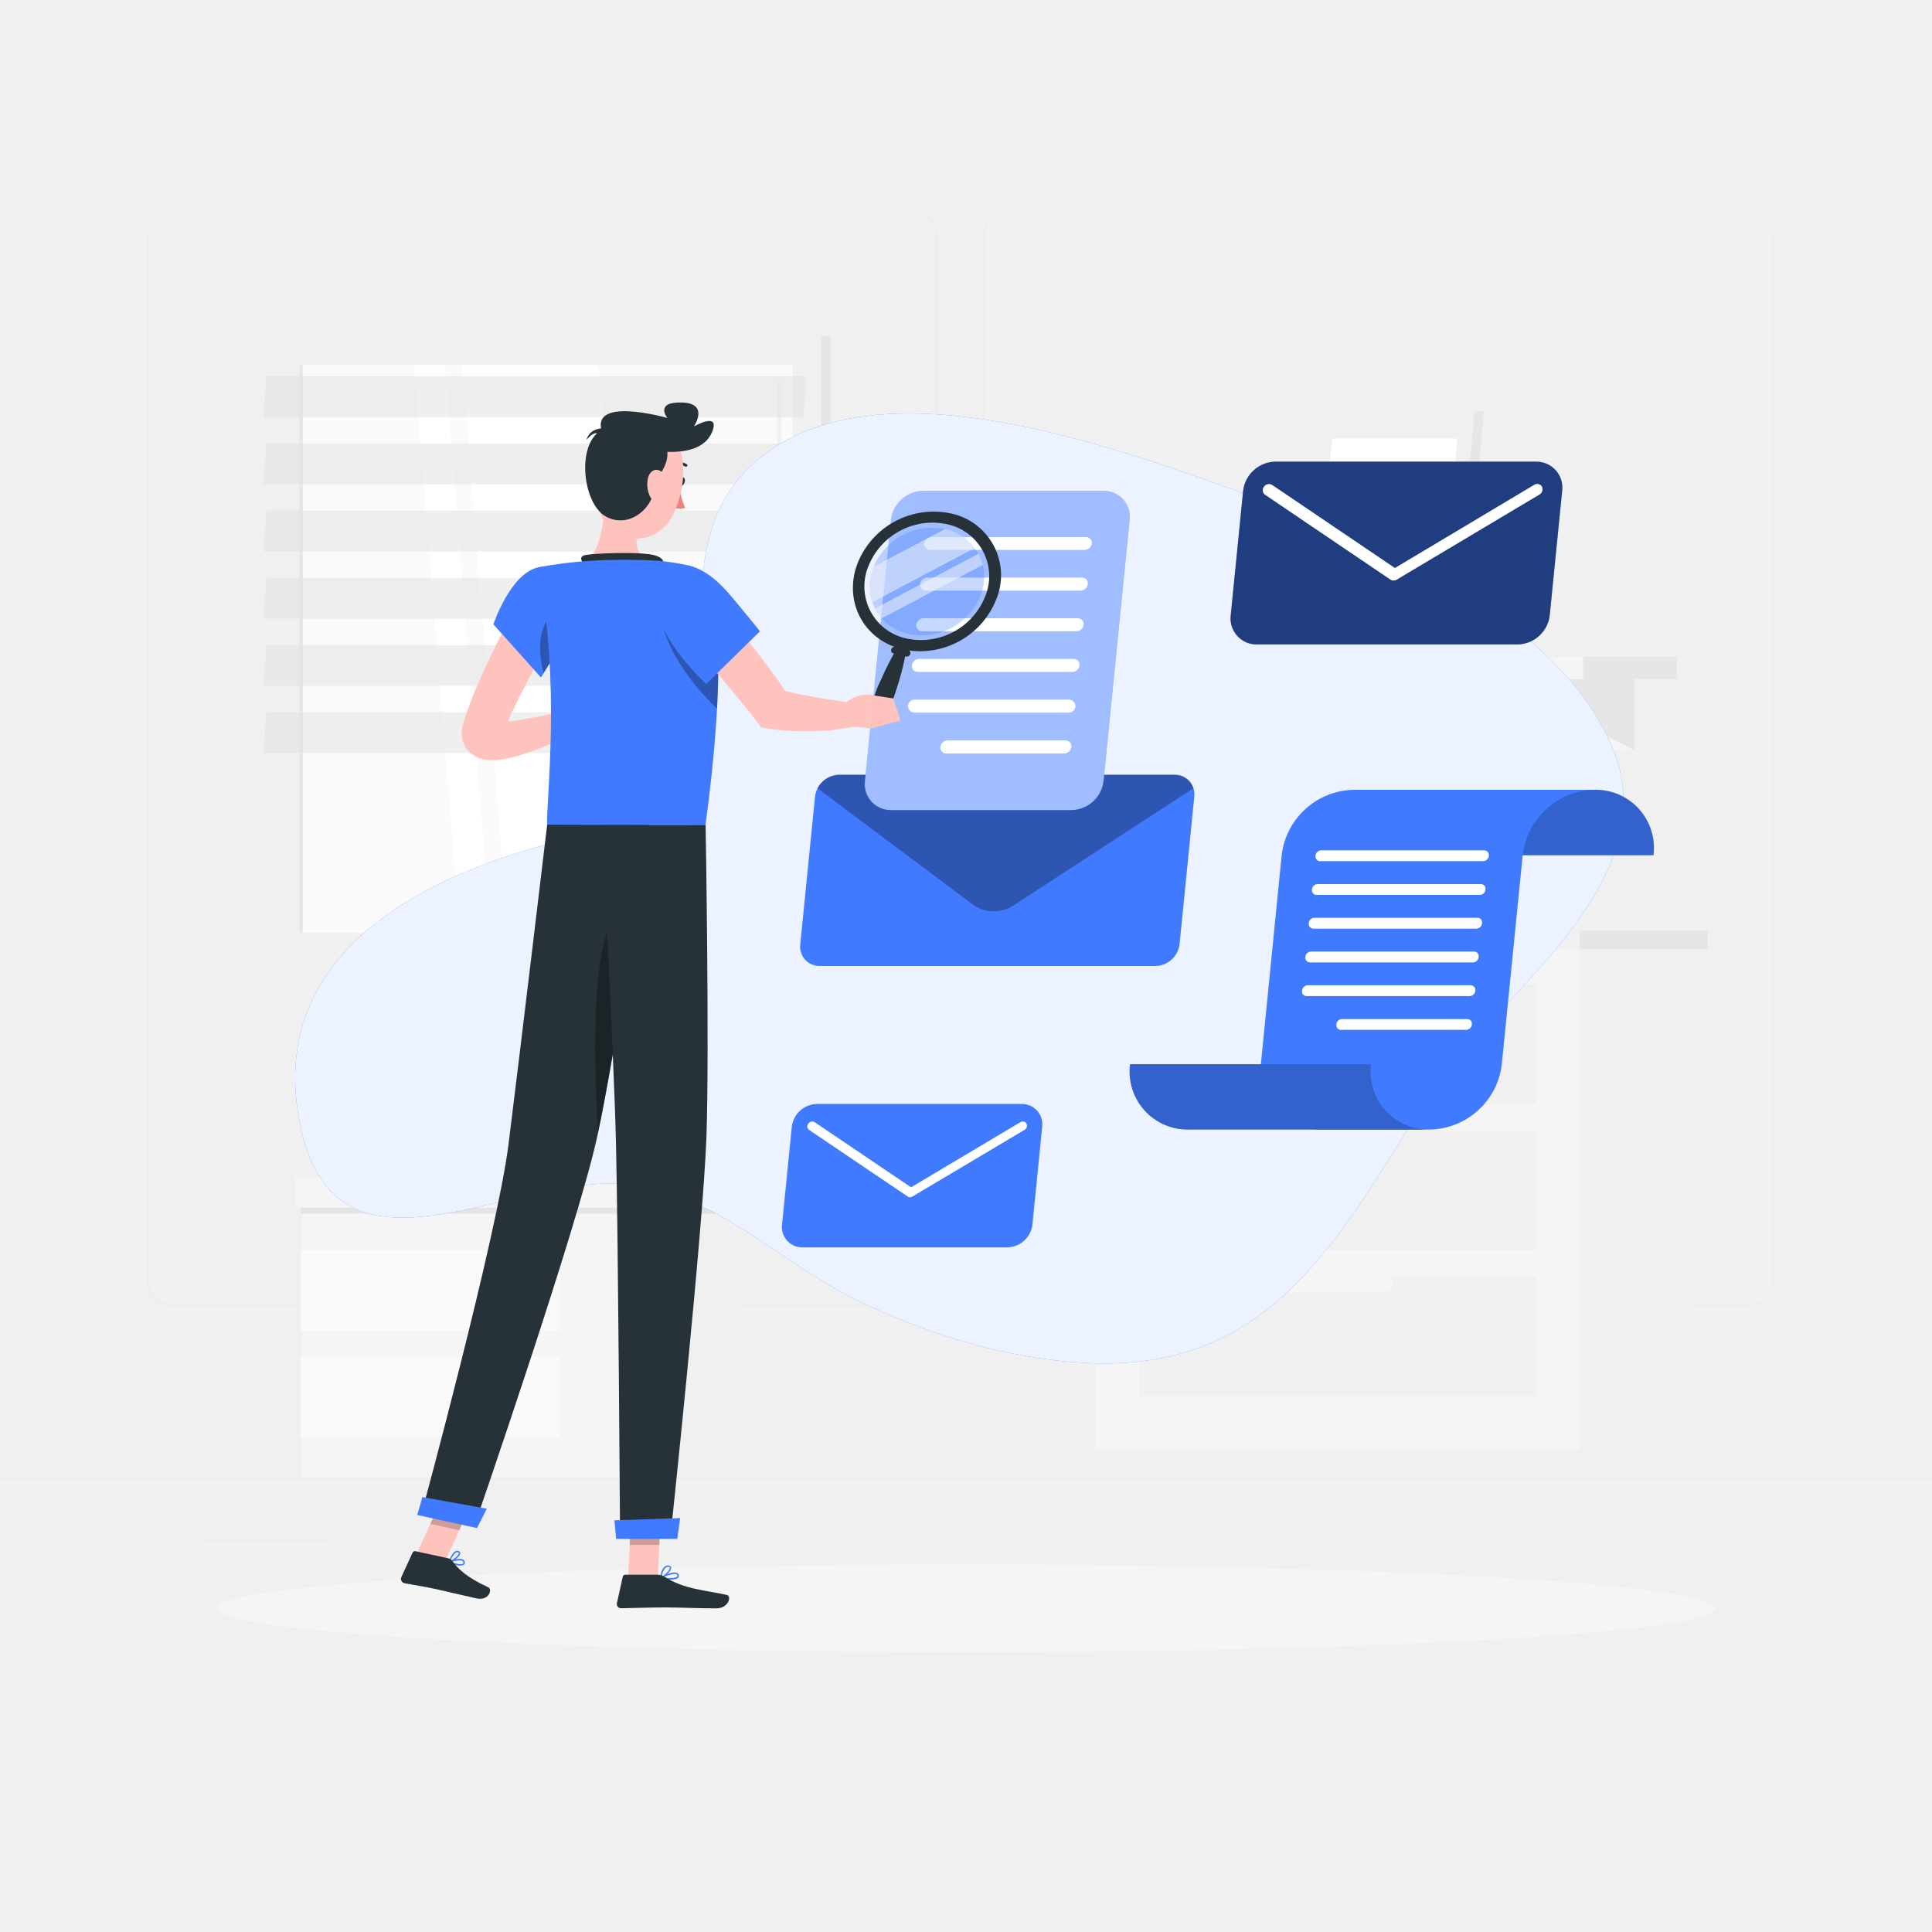
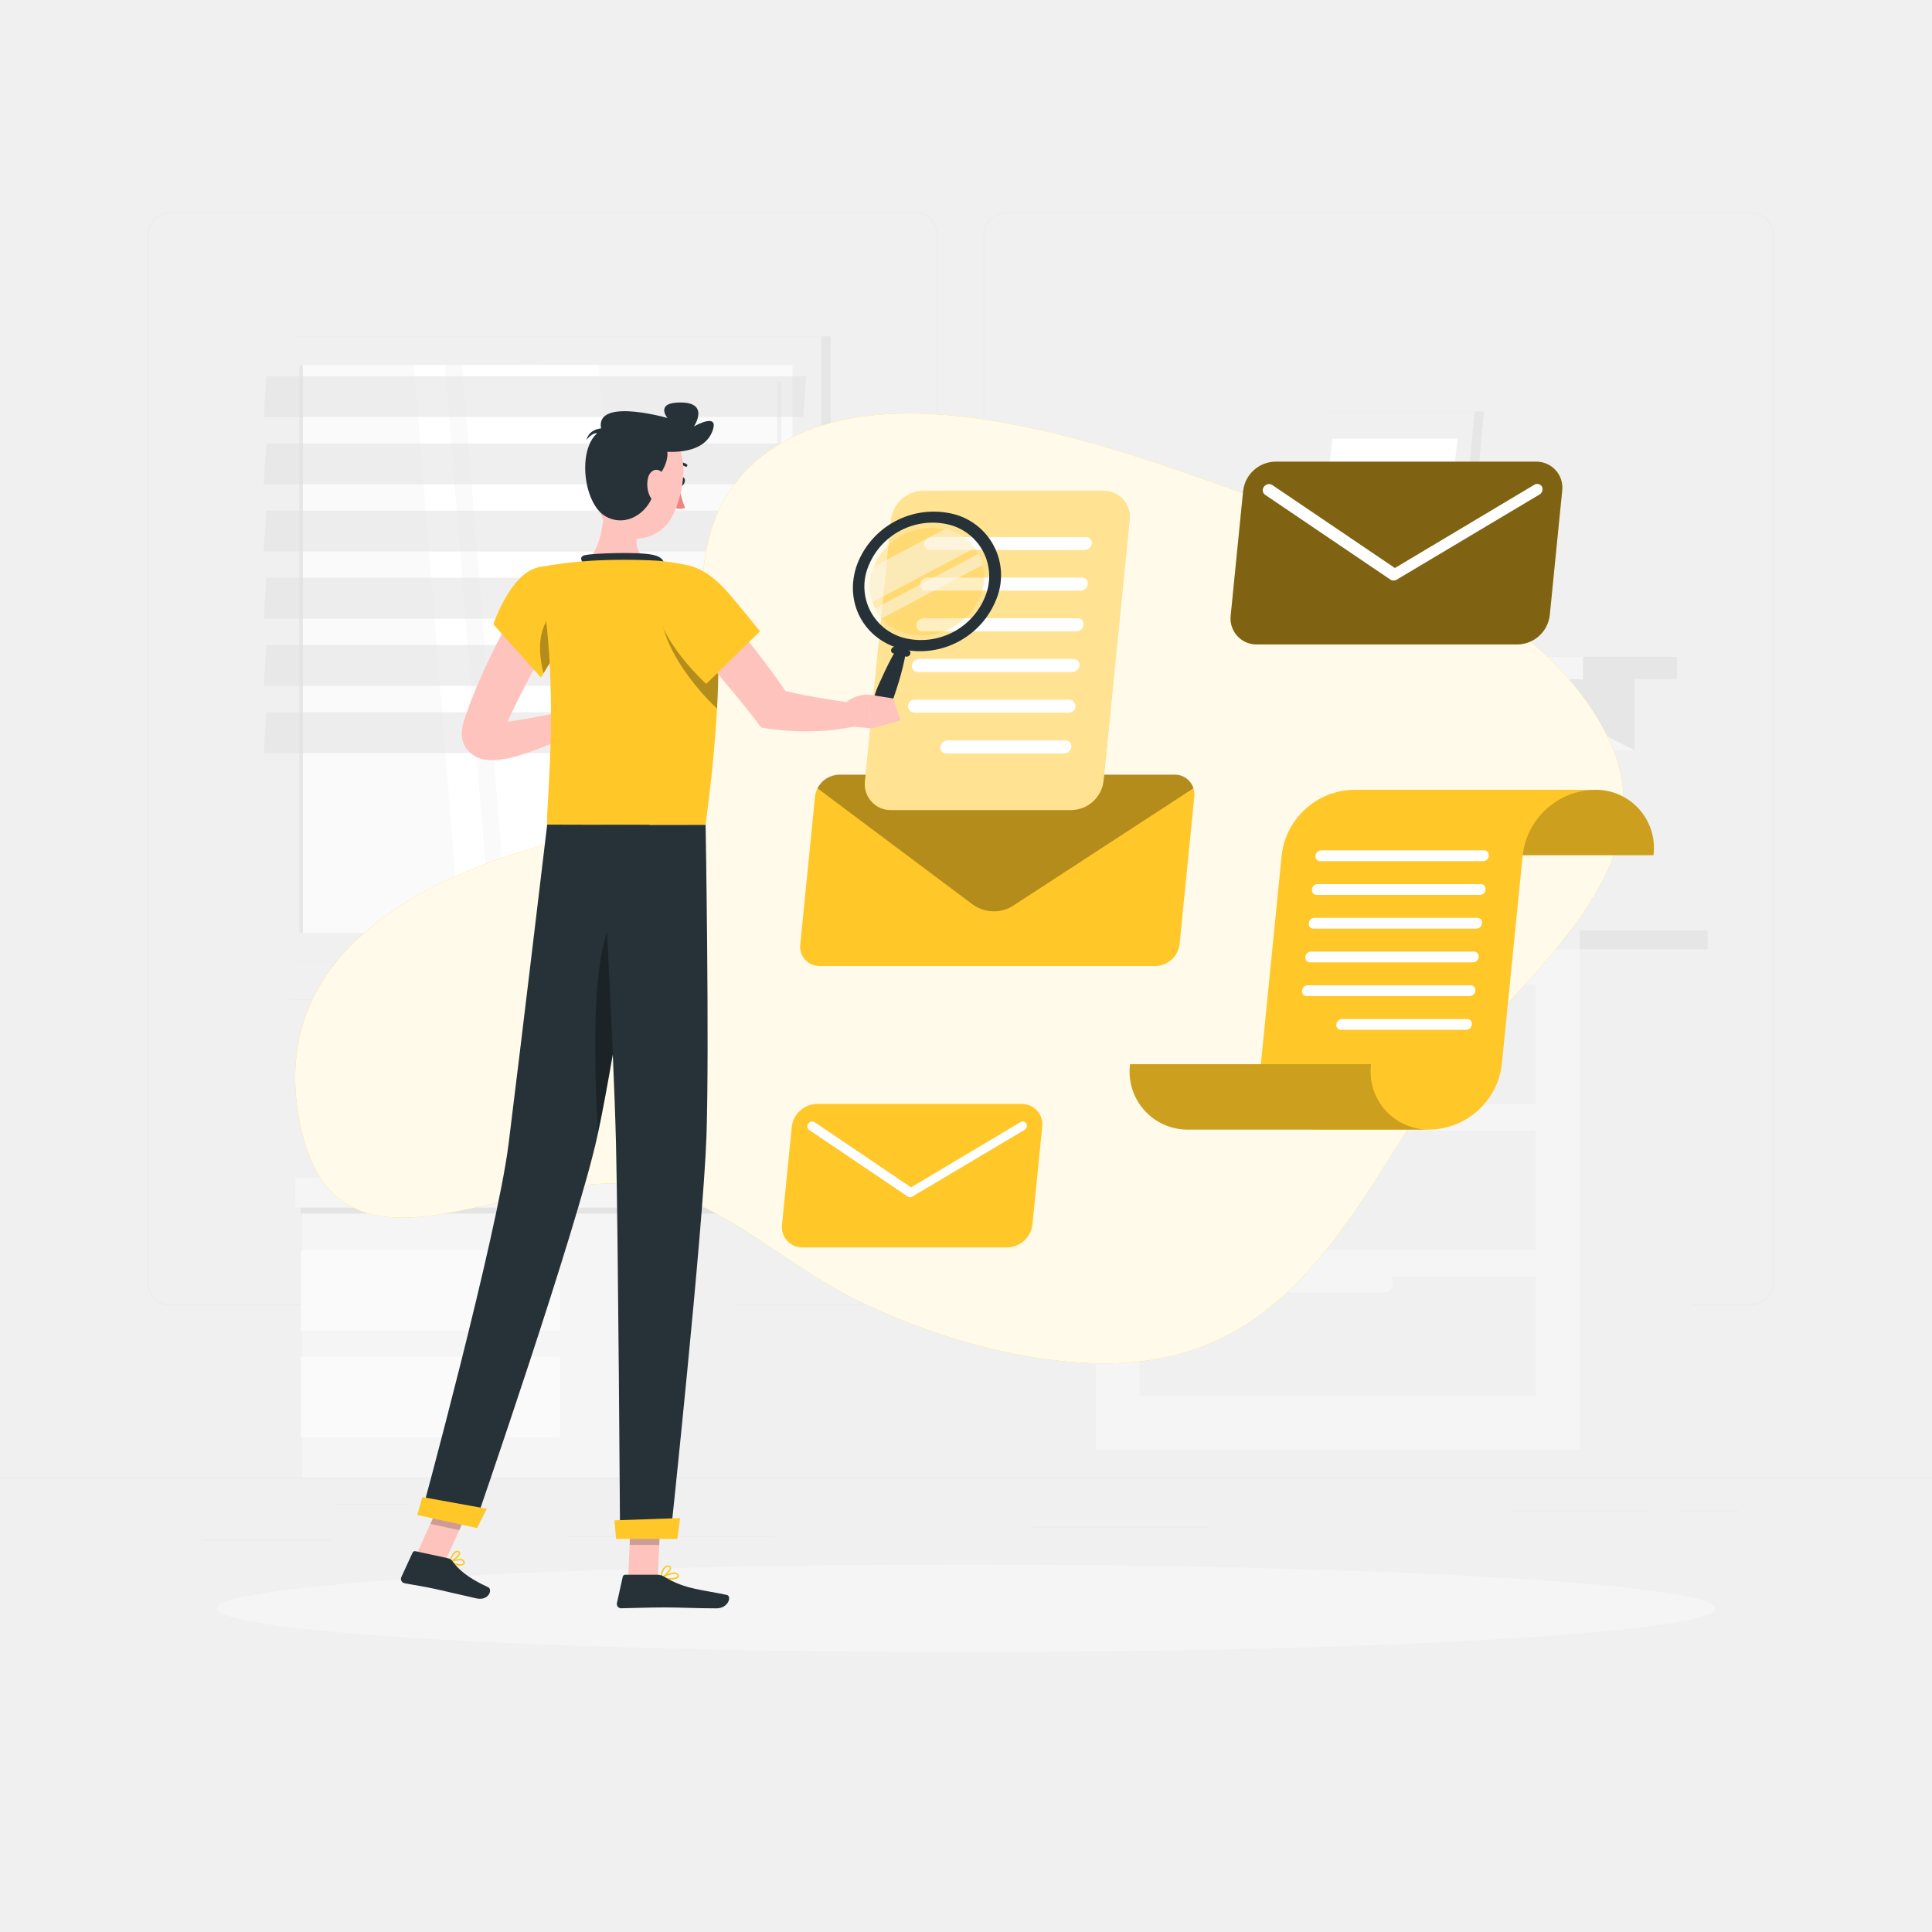
<svg xmlns="http://www.w3.org/2000/svg" viewBox="0 0 500 500">
  <g id="background-complete">
    <rect y="382.4" width="500" height="0.25" style="fill:#ebebeb" />
    <path d="M237,337.8H43.91a5.71,5.71,0,0,1-5.7-5.71V60.66A5.71,5.71,0,0,1,43.91,55H237a5.71,5.71,0,0,1,5.71,5.71V332.09A5.71,5.71,0,0,1,237,337.8ZM43.91,55.2a5.46,5.46,0,0,0-5.45,5.46V332.09a5.46,5.46,0,0,0,5.45,5.46H237a5.47,5.47,0,0,0,5.46-5.46V60.66A5.47,5.47,0,0,0,237,55.2Z" style="fill:#ebebeb" />
    <path d="M453.31,337.8H260.21a5.72,5.72,0,0,1-5.71-5.71V60.66A5.72,5.72,0,0,1,260.21,55h193.1A5.71,5.71,0,0,1,459,60.66V332.09A5.71,5.71,0,0,1,453.31,337.8ZM260.21,55.2a5.47,5.47,0,0,0-5.46,5.46V332.09a5.47,5.47,0,0,0,5.46,5.46h193.1a5.47,5.47,0,0,0,5.46-5.46V60.66a5.47,5.47,0,0,0-5.46-5.46Z" style="fill:#ebebeb" />
    <rect x="52.46" y="398.49" width="33.21" height="0.25" style="fill:#ebebeb" />
    <rect x="146.33" y="397.5" width="54.1" height="0.25" style="fill:#ebebeb" />
    <rect x="86.67" y="389.21" width="19.11" height="0.25" style="fill:#ebebeb" />
    <rect x="435.12" y="390.89" width="14.78" height="0.25" style="fill:#ebebeb" />
    <rect x="391.47" y="390.89" width="34.74" height="0.25" style="fill:#ebebeb" />
    <rect x="267.33" y="395.11" width="45.45" height="0.25" style="fill:#ebebeb" />
    <polygon points="363.53 169.91 385.28 169.91 382.71 117.58 363.53 117.58 363.53 169.91" style="fill:#f5f5f5" />
    <polygon points="416.85 174.99 423 194.17 416.85 194.17 379.12 174.99 416.85 174.99" style="fill:#f5f5f5" />
    <polygon points="423 174.99 423 194.17 385.28 174.99 423 174.99" style="fill:#e6e6e6" />
    <polygon points="319.12 174.99 325.27 194.17 319.12 194.17 281.4 174.99 319.12 174.99" style="fill:#f5f5f5" />
    <polygon points="325.27 174.99 325.27 194.17 287.55 174.99 325.27 174.99" style="fill:#e6e6e6" />
    <rect x="409.67" y="170.01" width="24.34" height="5.76" style="fill:#e6e6e6" />
    <rect x="272.44" y="170.01" width="137.23" height="5.76" transform="translate(682.1 345.79) rotate(180)" style="fill:#f5f5f5" />
    <polygon points="337.56 169.91 378.26 169.91 384.04 106.49 343.33 106.49 337.56 169.91" style="fill:#e6e6e6" />
    <polygon points="335.14 169.91 375.85 169.91 381.62 106.49 340.91 106.49 335.14 169.91" style="fill:#f0f0f0" />
    <polygon points="371.93 162.89 377.2 113.51 344.83 113.51 339.55 162.89 371.93 162.89" style="fill:#fff" />
    <rect x="75.31" y="87.05" width="139.7" height="161.83" transform="translate(290.32 335.93) rotate(180)" style="fill:#e6e6e6" />
    <rect x="70" y="87.05" width="142.52" height="161.83" transform="translate(282.53 335.93) rotate(180)" style="fill:#f0f0f0" />
    <rect x="75.31" y="248.88" width="139.7" height="9.86" transform="translate(290.32 507.62) rotate(180)" style="fill:#e6e6e6" />
    <rect x="61.17" y="248.88" width="142.52" height="9.86" transform="translate(264.86 507.62) rotate(180)" style="fill:#f0f0f0" />
    <rect x="67.78" y="104.13" width="146.97" height="127.67" transform="translate(309.23 26.7) rotate(90)" style="fill:#fafafa" />
    <polygon points="152.05 241.45 140.15 94.48 119.58 94.48 131.47 241.45 152.05 241.45" style="fill:#fff" />
    <polygon points="166.85 241.45 154.96 94.48 134.38 94.48 146.27 241.45 166.85 241.45" style="fill:#fff" />
    <path d="M201.66,176.12a.57.57,0,0,0,.57-.57V99.31a.57.57,0,0,0-.57-.57.58.58,0,0,0-.57.57v76.24A.58.58,0,0,0,201.66,176.12Z" style="fill:#f0f0f0" />
    <polygon points="127.05 241.45 115.15 94.48 107.13 94.48 119.03 241.45 127.05 241.45" style="fill:#fff" />
    <rect x="4.42" y="167.49" width="146.97" height="0.94" transform="translate(245.87 90.06) rotate(90)" style="fill:#e6e6e6" />
    <polygon points="68.25 107.94 207.95 107.94 208.63 97.36 68.93 97.36 68.25 107.94" style="fill:#e0e0e0;opacity:0.5" />
    <polygon points="68.25 125.34 207.95 125.34 208.63 114.76 68.93 114.76 68.25 125.34" style="fill:#e0e0e0;opacity:0.5" />
    <polygon points="68.25 142.73 207.95 142.73 208.63 132.15 68.93 132.15 68.25 142.73" style="fill:#e0e0e0;opacity:0.5" />
    <polygon points="68.25 160.12 207.95 160.12 208.63 149.54 68.93 149.54 68.25 160.12" style="fill:#e0e0e0;opacity:0.5" />
    <polygon points="68.25 177.51 207.95 177.51 208.63 166.93 68.93 166.93 68.25 177.51" style="fill:#e0e0e0;opacity:0.5" />
    <polygon points="68.25 194.9 207.95 194.9 208.63 184.32 68.93 184.32 68.25 194.9" style="fill:#e0e0e0;opacity:0.5" />
    <rect x="408.84" y="245.67" width="29.04" height="129.43" transform="translate(846.71 620.76) rotate(180)" style="fill:#f0f0f0" />
    <rect x="289.1" y="375.1" width="143.2" height="7.3" transform="translate(721.4 757.5) rotate(180)" style="fill:#f0f0f0" />
    <rect x="283.53" y="245.67" width="125.31" height="129.43" style="fill:#f5f5f5" />
    <rect x="294.94" y="292.63" width="102.48" height="30.9" style="fill:#f0f0f0" />
    <rect x="294.94" y="330.42" width="102.48" height="30.9" style="fill:#f0f0f0" />
    <rect x="331.85" y="291.59" width="28.67" height="5.18" rx="2.45" transform="translate(692.36 588.35) rotate(-180)" style="fill:#f5f5f5" />
    <rect x="294.94" y="254.84" width="102.48" height="30.9" style="fill:#f0f0f0" />
    <rect x="331.85" y="253.8" width="28.67" height="5.18" rx="2.45" transform="translate(692.36 512.77) rotate(180)" style="fill:#f5f5f5" />
    <rect x="331.85" y="329.38" width="28.67" height="5.18" rx="2.45" transform="translate(692.36 663.93) rotate(180)" style="fill:#f5f5f5" />
    <rect x="279.66" y="240.83" width="129.18" height="4.83" transform="translate(688.49 486.5) rotate(180)" style="fill:#f0f0f0" />
    <rect x="408.84" y="240.83" width="33.1" height="4.83" style="fill:#e6e6e6" />
    <rect x="175.14" y="306.4" width="15.4" height="76" style="fill:#f0f0f0" />
    <rect x="78.21" y="306.4" width="96.94" height="76" transform="translate(253.35 688.8) rotate(180)" style="fill:#f5f5f5" />
    <rect x="77.87" y="351.12" width="67.04" height="20.87" transform="translate(222.78 723.12) rotate(180)" style="fill:#fafafa" />
    <rect x="77.87" y="323.53" width="67.04" height="20.87" transform="translate(222.78 667.93) rotate(180)" style="fill:#fafafa" />
    <rect x="77.87" y="311.4" width="112.67" height="2.68" style="fill:#e6e6e6;opacity:0.7;mix-blend-mode:multiply" />
    <rect x="175.14" y="304.78" width="17.2" height="7.75" style="fill:#f0f0f0" />
    <rect x="76.41" y="304.78" width="98.73" height="7.75" transform="translate(251.56 617.31) rotate(180)" style="fill:#f5f5f5" />
  </g>
  <g id="background-simple">
-     <path d="M169.1,307.44c19.65,5.06,35.54,20.89,53.63,29.52s38.52,14.78,58.48,15.78C330,355.21,347,318.89,369,284.91c17.43-27,63.63-56.22,48-92.12-15.8-36.36-69.35-56-104.38-68.39C280.24,113,223.83,94.25,195.2,119.75c-32.67,29.1,10.48,85.49-39.75,95.48-40.13,8-86.95,28.52-77.93,75C87.09,339.43,136.66,299.08,169.1,307.44Z" style="fill:#407BFF" />
+     <path d="M169.1,307.44c19.65,5.06,35.54,20.89,53.63,29.52s38.52,14.78,58.48,15.78C330,355.21,347,318.89,369,284.91c17.43-27,63.63-56.22,48-92.12-15.8-36.36-69.35-56-104.38-68.39C280.24,113,223.83,94.25,195.2,119.75c-32.67,29.1,10.48,85.49-39.75,95.48-40.13,8-86.95,28.52-77.93,75C87.09,339.43,136.66,299.08,169.1,307.44Z" style="fill:#FFC727" />
    <path d="M169.1,307.44c19.65,5.06,35.54,20.89,53.63,29.52s38.52,14.78,58.48,15.78C330,355.21,347,318.89,369,284.91c17.43-27,63.63-56.22,48-92.12-15.8-36.36-69.35-56-104.38-68.39C280.24,113,223.83,94.25,195.2,119.75c-32.67,29.1,10.48,85.49-39.75,95.48-40.13,8-86.95,28.52-77.93,75C87.09,339.43,136.66,299.08,169.1,307.44Z" style="fill:#fff;opacity:0.9" />
  </g>
  <g id="Shadow">
    <ellipse id="path" cx="250" cy="416.24" rx="193.89" ry="11.32" style="fill:#f5f5f5" />
  </g>
  <g id="Newsletter">
-     <path d="M365.55,221.33a15.05,15.05,0,0,0-15.23-16.93h62.36a15.05,15.05,0,0,1,15.24,16.93Z" style="fill:#407BFF" />
+     <path d="M365.55,221.33a15.05,15.05,0,0,0-15.23-16.93h62.36a15.05,15.05,0,0,1,15.24,16.93Z" style="fill:#FFC727" />
    <path d="M365.55,221.33a15.05,15.05,0,0,0-15.23-16.93h62.36a15.05,15.05,0,0,1,15.24,16.93Z" style="opacity:0.2" />
-     <path d="M350.32,204.4h62.36a19.14,19.14,0,0,0-18.61,16.93l-5.4,54.08a19.13,19.13,0,0,1-18.61,16.92H341.54a15,15,0,0,1-15.23-16.92l5.39-54.08A19.15,19.15,0,0,1,350.32,204.4Z" style="fill:#407BFF" />
-     <path d="M354.83,275.41a15,15,0,0,0,15.23,16.92H307.69a15,15,0,0,1-15.23-16.92Z" style="fill:#407BFF" />
+     <path d="M350.32,204.4h62.36a19.14,19.14,0,0,0-18.61,16.93l-5.4,54.08a19.13,19.13,0,0,1-18.61,16.92H341.54a15,15,0,0,1-15.23-16.92l5.39-54.08A19.15,19.15,0,0,1,350.32,204.4Z" style="fill:#FFC727" />
+     <path d="M354.83,275.41a15,15,0,0,0,15.23,16.92H307.69a15,15,0,0,1-15.23-16.92Z" style="fill:#FFC727" />
    <path d="M354.83,275.41a15,15,0,0,0,15.23,16.92H307.69a15,15,0,0,1-15.23-16.92Z" style="opacity:0.2" />
    <path d="M339.89,240.33h42.2a1.51,1.51,0,0,0,1.46-1.33l0-.14a1.19,1.19,0,0,0-1.2-1.33H340.16a1.5,1.5,0,0,0-1.45,1.33l0,.14A1.19,1.19,0,0,0,339.89,240.33Z" style="fill:#fff" />
    <path d="M339,249.06h42.21a1.51,1.51,0,0,0,1.46-1.33l0-.14a1.19,1.19,0,0,0-1.2-1.33H339.29a1.51,1.51,0,0,0-1.46,1.33v.14A1.18,1.18,0,0,0,339,249.06Z" style="fill:#fff" />
    <path d="M338.14,257.79h42.21a1.51,1.51,0,0,0,1.46-1.32v-.15a1.18,1.18,0,0,0-1.19-1.33H338.42a1.51,1.51,0,0,0-1.46,1.33v.15A1.18,1.18,0,0,0,338.14,257.79Z" style="fill:#fff" />
    <path d="M347,266.52h32.45a1.5,1.5,0,0,0,1.46-1.32v-.15a1.17,1.17,0,0,0-1.19-1.32H347.31a1.5,1.5,0,0,0-1.46,1.32v.15A1.17,1.17,0,0,0,347,266.52Z" style="fill:#fff" />
    <path d="M341.63,222.87h42.21a1.51,1.51,0,0,0,1.46-1.33v-.15a1.18,1.18,0,0,0-1.19-1.32H341.91a1.51,1.51,0,0,0-1.46,1.32l0,.15A1.19,1.19,0,0,0,341.63,222.87Z" style="fill:#fff" />
    <path d="M340.76,231.6H383a1.5,1.5,0,0,0,1.45-1.33l0-.14a1.19,1.19,0,0,0-1.19-1.33H341a1.51,1.51,0,0,0-1.46,1.33l0,.14A1.19,1.19,0,0,0,340.76,231.6Z" style="fill:#fff" />
-     <path d="M210.93,206.14l-3.81,38.16A5,5,0,0,0,212.2,250h86.86a6.41,6.41,0,0,0,6.21-5.65l3.81-38.16a5.25,5.25,0,0,0-.21-2.11,5,5,0,0,0-4.88-3.54H217.14a6.43,6.43,0,0,0-5.59,3.53A6,6,0,0,0,210.93,206.14Z" style="fill:#407BFF" />
+     <path d="M210.93,206.14l-3.81,38.16A5,5,0,0,0,212.2,250h86.86a6.41,6.41,0,0,0,6.21-5.65l3.81-38.16a5.25,5.25,0,0,0-.21-2.11,5,5,0,0,0-4.88-3.54H217.14a6.43,6.43,0,0,0-5.59,3.53A6,6,0,0,0,210.93,206.14Z" style="fill:#FFC727" />
    <path d="M211.55,204l40.32,30.18a9.32,9.32,0,0,0,10.66,0L308.87,204a5,5,0,0,0-4.88-3.54H217.14A6.43,6.43,0,0,0,211.55,204Z" style="opacity:0.3" />
-     <path d="M230.62,209.64h46.7a8.52,8.52,0,0,0,8.27-7.52l6.75-67.56a6.71,6.71,0,0,0-6.77-7.52h-46.7a8.52,8.52,0,0,0-8.27,7.52l-6.74,67.56A6.69,6.69,0,0,0,230.62,209.64Z" style="fill:#407BFF" />
+     <path d="M230.62,209.64h46.7a8.52,8.52,0,0,0,8.27-7.52l6.75-67.56a6.71,6.71,0,0,0-6.77-7.52h-46.7a8.52,8.52,0,0,0-8.27,7.52l-6.74,67.56A6.69,6.69,0,0,0,230.62,209.64Z" style="fill:#FFC727" />
    <path d="M230.62,209.64h46.7a8.52,8.52,0,0,0,8.27-7.52l6.75-67.56a6.71,6.71,0,0,0-6.77-7.52h-46.7a8.52,8.52,0,0,0-8.27,7.52l-6.74,67.56A6.69,6.69,0,0,0,230.62,209.64Z" style="fill:#fff;opacity:0.5" />
    <path d="M238.62,163.38h39.95a1.91,1.91,0,0,0,1.85-1.69h0A1.5,1.5,0,0,0,278.9,160H239a1.91,1.91,0,0,0-1.86,1.68h0A1.51,1.51,0,0,0,238.62,163.38Z" style="fill:#fff" />
    <path d="M237.57,173.91h39.95a1.91,1.91,0,0,0,1.85-1.69h0a1.5,1.5,0,0,0-1.52-1.68h-40a1.9,1.9,0,0,0-1.85,1.68h0A1.51,1.51,0,0,0,237.57,173.91Z" style="fill:#fff" />
    <rect x="235" y="181.06" width="43.32" height="3.37" rx="1.69" style="fill:#fff" />
    <path d="M244.89,195h30.52a1.91,1.91,0,0,0,1.86-1.69h0a1.51,1.51,0,0,0-1.52-1.69H245.23a1.91,1.91,0,0,0-1.86,1.69h0A1.51,1.51,0,0,0,244.89,195Z" style="fill:#fff" />
    <path d="M240.72,142.32h40a1.91,1.91,0,0,0,1.85-1.69h0A1.5,1.5,0,0,0,281,139H241.06a1.92,1.92,0,0,0-1.86,1.68h0A1.51,1.51,0,0,0,240.72,142.32Z" style="fill:#fff" />
    <path d="M239.67,152.85h40a1.91,1.91,0,0,0,1.85-1.69h0a1.5,1.5,0,0,0-1.52-1.68H240a1.91,1.91,0,0,0-1.86,1.68h0A1.51,1.51,0,0,0,239.67,152.85Z" style="fill:#fff" />
-     <path d="M267.19,316.92l2.53-25.32a5.27,5.27,0,0,0-5.31-5.9h-53a6.69,6.69,0,0,0-6.49,5.9l-2.53,25.32a5.26,5.26,0,0,0,5.31,5.9h53A6.68,6.68,0,0,0,267.19,316.92Z" style="fill:#407BFF" />
+     <path d="M267.19,316.92l2.53-25.32a5.27,5.27,0,0,0-5.31-5.9h-53a6.69,6.69,0,0,0-6.49,5.9l-2.53,25.32a5.26,5.26,0,0,0,5.31,5.9h53A6.68,6.68,0,0,0,267.19,316.92Z" style="fill:#FFC727" />
    <path d="M235.48,309.85a1.2,1.2,0,0,0,.65-.19l29-17.24a1.25,1.25,0,0,0,.53-1.62,1.12,1.12,0,0,0-1.59-.37l-28.29,16.85-24.93-16.85a1.24,1.24,0,0,0-1.66.37,1.12,1.12,0,0,0,.21,1.62l25.51,17.24A1,1,0,0,0,235.48,309.85Z" style="fill:#fff" />
-     <path d="M401.07,159.25,404.29,127a6.71,6.71,0,0,0-6.77-7.52H330a8.54,8.54,0,0,0-8.27,7.52l-3.22,32.26a6.71,6.71,0,0,0,6.77,7.52H392.8A8.54,8.54,0,0,0,401.07,159.25Z" style="fill:#407BFF" />
+     <path d="M401.07,159.25,404.29,127a6.71,6.71,0,0,0-6.77-7.52H330a8.54,8.54,0,0,0-8.27,7.52l-3.22,32.26a6.71,6.71,0,0,0,6.77,7.52H392.8A8.54,8.54,0,0,0,401.07,159.25Z" style="fill:#FFC727" />
    <path d="M401.07,159.25,404.29,127a6.71,6.71,0,0,0-6.77-7.52H330a8.54,8.54,0,0,0-8.27,7.52l-3.22,32.26a6.71,6.71,0,0,0,6.77,7.52H392.8A8.54,8.54,0,0,0,401.07,159.25Z" style="opacity:0.5" />
    <path d="M360.66,150.24a1.59,1.59,0,0,0,.83-.24l36.9-22a1.59,1.59,0,0,0,.67-2.06,1.43,1.43,0,0,0-2-.47L361,147,329.23,125.5a1.57,1.57,0,0,0-2.11.46,1.43,1.43,0,0,0,.26,2.07l32.5,22A1.38,1.38,0,0,0,360.66,150.24Z" style="fill:#fff" />
  </g>
  <g id="Character">
    <path d="M146.2,158.59c-2.52,4.43-5.06,9-7.5,13.55s-4.81,9.12-6.91,13.7c-.5,1.13-1,2.28-1.49,3.41l-.34.85-.18.42,0,.11v-.11a3.2,3.2,0,0,0,0-1.23,3.78,3.78,0,0,0-1.21-2,2.27,2.27,0,0,0-1-.53c-.13,0-.09,0,0,0a4.27,4.27,0,0,0,1.09.13,27,27,0,0,0,3.31-.21c4.77-.6,9.95-1.75,15-2.81l2.08,5.36a74.55,74.55,0,0,1-15.22,6.45,28.21,28.21,0,0,1-4.51.94,15.29,15.29,0,0,1-2.86.09,10.42,10.42,0,0,1-1.94-.35,7.12,7.12,0,0,1-2.72-1.45,6.65,6.65,0,0,1-2.17-3.7,7.68,7.68,0,0,1,.06-3.19l.14-.55.08-.27,0-.12.16-.51.33-1c.43-1.37.93-2.64,1.4-3.95,2-5.14,4.25-10.05,6.66-14.86s5-9.46,7.8-14.13Z" style="fill:#ffc3bd" />
    <path d="M175.76,124.43c-.16.6,0,1.17.43,1.27s.83-.31,1-.91,0-1.16-.43-1.26S175.91,123.83,175.76,124.43Z" style="fill:#263238" />
    <path d="M175.74,125.58a22.39,22.39,0,0,0,1.56,5.85,3.54,3.54,0,0,1-3-.19Z" style="fill:#ed847e" />
    <path d="M174.41,120.55a.35.35,0,0,1-.18-.2.36.36,0,0,1,.2-.47,3.64,3.64,0,0,1,3.31.26.37.37,0,0,1,.08.51.36.36,0,0,1-.5.08h0a2.89,2.89,0,0,0-2.62-.17A.36.36,0,0,1,174.41,120.55Z" style="fill:#263238" />
    <path d="M157.33,127.66c-1.57,5.7-.89,13.72-5.55,17.46,0,0,.42,5.69,10.83,5.69,11.46,0,6.6-5.69,6.6-5.69-6-1.49-4.89-6.13-2.94-10.49Z" style="fill:#ffc3bd" />
    <path d="M151.37,146.38c-.83-1.1-1.74-2.35.15-2.74,2.07-.44,13.41-.88,17.32-.07s2.81,3,2.81,3Z" style="fill:#263238" />
-     <path d="M118.14,405.05a2.48,2.48,0,0,0,1.91-.1.74.74,0,0,0,.18-.84.84.84,0,0,0-.47-.54c-1-.49-3.41.48-3.51.52a.2.2,0,0,0-.12.16.18.18,0,0,0,.11.17A9.47,9.47,0,0,0,118.14,405.05Zm1.25-1.22.21.07a.48.48,0,0,1,.28.31c.1.33,0,.43-.06.46-.42.35-1.95,0-3-.4A5.88,5.88,0,0,1,119.39,403.83Z" style="fill:#407BFF" />
-     <path d="M116.28,404.43h.09c.86-.25,2.72-1.57,2.74-2.44a.6.6,0,0,0-.46-.59,1,1,0,0,0-.81.07c-1,.52-1.67,2.64-1.7,2.73a.17.17,0,0,0,0,.18A.11.11,0,0,0,116.28,404.43Zm2.17-2.71.08,0c.22.07.22.18.22.23,0,.52-1.24,1.55-2.14,2a4.4,4.4,0,0,1,1.4-2.16A.63.63,0,0,1,118.45,401.72Z" style="fill:#407BFF" />
-     <path d="M173.32,408.81c1,0,1.94-.14,2.26-.58a.68.68,0,0,0,0-.79A.9.9,0,0,0,175,407c-1.28-.35-4,1.18-4.07,1.25a.17.17,0,0,0-.09.18.17.17,0,0,0,.14.15A13.19,13.19,0,0,0,173.32,408.81Zm1.22-1.49a1.25,1.25,0,0,1,.35,0,.58.58,0,0,1,.36.26c.12.22.08.33,0,.4-.36.49-2.29.5-3.72.3A8.27,8.27,0,0,1,174.54,407.32Z" style="fill:#407BFF" />
-     <path d="M171,408.6l.07,0c.93-.42,2.76-2.07,2.62-2.94,0-.2-.18-.46-.68-.51a1.32,1.32,0,0,0-1,.31c-1,.8-1.18,2.87-1.19,3a.17.17,0,0,0,.07.16A.21.21,0,0,0,171,408.6Zm1.87-3.11H173c.32,0,.35.17.35.21.09.52-1.16,1.82-2.1,2.39a4.28,4.28,0,0,1,1-2.37A1,1,0,0,1,172.88,405.49Z" style="fill:#407BFF" />
+     <path d="M118.14,405.05a2.48,2.48,0,0,0,1.91-.1.74.74,0,0,0,.18-.84.84.84,0,0,0-.47-.54c-1-.49-3.41.48-3.51.52a.2.2,0,0,0-.12.16.18.18,0,0,0,.11.17A9.47,9.47,0,0,0,118.14,405.05Zm1.25-1.22.21.07a.48.48,0,0,1,.28.31c.1.33,0,.43-.06.46-.42.35-1.95,0-3-.4A5.88,5.88,0,0,1,119.39,403.83Z" style="fill:#FFC727" />
+     <path d="M116.28,404.43h.09c.86-.25,2.72-1.57,2.74-2.44a.6.6,0,0,0-.46-.59,1,1,0,0,0-.81.07c-1,.52-1.67,2.64-1.7,2.73a.17.17,0,0,0,0,.18A.11.11,0,0,0,116.28,404.43Zm2.17-2.71.08,0c.22.07.22.18.22.23,0,.52-1.24,1.55-2.14,2a4.4,4.4,0,0,1,1.4-2.16A.63.63,0,0,1,118.45,401.72Z" style="fill:#FFC727" />
+     <path d="M173.32,408.81c1,0,1.94-.14,2.26-.58a.68.68,0,0,0,0-.79A.9.9,0,0,0,175,407c-1.28-.35-4,1.18-4.07,1.25a.17.17,0,0,0-.09.18.17.17,0,0,0,.14.15A13.19,13.19,0,0,0,173.32,408.81Zm1.22-1.49a1.25,1.25,0,0,1,.35,0,.58.58,0,0,1,.36.26c.12.22.08.33,0,.4-.36.49-2.29.5-3.72.3A8.27,8.27,0,0,1,174.54,407.32Z" style="fill:#FFC727" />
+     <path d="M171,408.6l.07,0c.93-.42,2.76-2.07,2.62-2.94,0-.2-.18-.46-.68-.51a1.32,1.32,0,0,0-1,.31c-1,.8-1.18,2.87-1.19,3a.17.17,0,0,0,.07.16A.21.21,0,0,0,171,408.6Zm1.87-3.11H173c.32,0,.35.17.35.21.09.52-1.16,1.82-2.1,2.39a4.28,4.28,0,0,1,1-2.37A1,1,0,0,1,172.88,405.49Z" style="fill:#FFC727" />
    <polygon points="162.58 408.41 170.25 408.41 171.01 390.67 163.35 390.67 162.58 408.41" style="fill:#ffc3bd" />
    <polygon points="107.73 402.4 115.22 404.02 122.75 387.49 115.25 385.87 107.73 402.4" style="fill:#ffc3bd" />
    <path d="M115.94,403.27l-8.41-1.82a.65.65,0,0,0-.75.37l-2.92,6.34a1.13,1.13,0,0,0,.81,1.57c3,.58,4.41.72,8.11,1.52,2.28.49,7.42,1.74,10.56,2.42s4.23-2.33,3-2.89c-5.49-2.52-7.79-4.73-9.28-6.79A1.84,1.84,0,0,0,115.94,403.27Z" style="fill:#263238" />
    <path d="M170.2,407.53h-8.37a.67.67,0,0,0-.66.52l-1.51,6.81a1.11,1.11,0,0,0,1.1,1.36c3-.05,7.38-.22,11.18-.22,4.43,0,8.27.24,13.47.24,3.15,0,4-3.18,2.7-3.47-6-1.31-10.89-1.45-16.07-4.65A3.58,3.58,0,0,0,170.2,407.53Z" style="fill:#263238" />
-     <path d="M139.22,146.85c-7.18,1.65-11.54,14.72-11.54,14.72L140,175.33a154.82,154.82,0,0,0,7.78-13.56C152,152.81,146.56,145.17,139.22,146.85Z" style="fill:#407BFF" />
+     <path d="M139.22,146.85c-7.18,1.65-11.54,14.72-11.54,14.72L140,175.33a154.82,154.82,0,0,0,7.78-13.56C152,152.81,146.56,145.17,139.22,146.85Z" style="fill:#FFC727" />
    <path d="M142.43,159.13c-2,2.84-3.84,7-1.77,15.08,1.62-2.6,3.21-5.26,4.58-7.67h0C145.61,159.9,144.34,156.84,142.43,159.13Z" style="opacity:0.3" />
-     <path d="M184,151.9c1.84,7,3.68,23.85-1.41,61.58h-41c-.28-6.29,3.67-37-2.4-66.63a106.75,106.75,0,0,1,13.72-1.73,151.16,151.16,0,0,1,17.43,0,69.8,69.8,0,0,1,7.81,1.2A7.63,7.63,0,0,1,184,151.9Z" style="fill:#407BFF" />
+     <path d="M184,151.9c1.84,7,3.68,23.85-1.41,61.58h-41c-.28-6.29,3.67-37-2.4-66.63a106.75,106.75,0,0,1,13.72-1.73,151.16,151.16,0,0,1,17.43,0,69.8,69.8,0,0,1,7.81,1.2A7.63,7.63,0,0,1,184,151.9Z" style="fill:#FFC727" />
    <path d="M184.28,153h0c-6.77-6.2-11.77-6.5-13.13.31-2.85,14.27,13.94,29.64,14.43,30.08C186.45,167.26,185.43,158.07,184.28,153Z" style="opacity:0.3" />
    <path d="M180,149.49c2.2,2.44,4.27,4.92,6.38,7.4s4.15,5,6.16,7.56,4,5.13,6,7.77,3.88,5.31,5.74,8.15L201,178.24c1.65.42,3.31.87,5,1.22s3.43.71,5.17,1,3.51.59,5.29.86,3.59.5,5.3.76l.36,5.74c-2,.45-3.83.7-5.76,1s-3.84.34-5.78.41a67.4,67.4,0,0,1-11.73-.66l-1.82-.27-1.41-1.86c-1.85-2.44-3.88-4.88-5.88-7.33l-6.15-7.31-12.42-14.64Z" style="fill:#ffc3bd" />
    <path d="M246.38,132.94a21.23,21.23,0,0,0-24.51,13c-3.59,9.67,1.56,19.55,11.5,22.06a21.23,21.23,0,0,0,24.51-13A16.34,16.34,0,0,0,246.38,132.94Zm-12,32.26a13.76,13.76,0,0,1-9.68-18.57,17.88,17.88,0,0,1,20.63-10.92A13.76,13.76,0,0,1,255,154.28,17.89,17.89,0,0,1,234.4,165.2Z" style="fill:#263238" />
-     <path d="M234.86,164A12.6,12.6,0,0,1,226,147a16.38,16.38,0,0,1,18.9-10,12.61,12.61,0,0,1,8.88,17A16.38,16.38,0,0,1,234.86,164Z" style="fill:#407BFF;opacity:0.3" />
+     <path d="M234.86,164A12.6,12.6,0,0,1,226,147a16.38,16.38,0,0,1,18.9-10,12.61,12.61,0,0,1,8.88,17A16.38,16.38,0,0,1,234.86,164Z" style="fill:#FFC727;opacity:0.3" />
    <g style="opacity:0.5">
      <path d="M244.89,136.94l-.26-.06-18.55,9.81L226,147a13.05,13.05,0,0,0-.22,8.83l26.47-14A13,13,0,0,0,244.89,136.94Z" style="fill:#fafafa" />
      <path d="M253.21,143.32l-26.73,14.14a11.67,11.67,0,0,0,1.75,2.55l26.07-13.8A11.86,11.86,0,0,0,253.21,143.32Z" style="fill:#fafafa" />
    </g>
    <path d="M234.38,169.91l-3.16-.8a.8.8,0,0,1-.56-1.07h0a1,1,0,0,1,1.19-.63l3.16.8a.8.8,0,0,1,.56,1.07h0A1,1,0,0,1,234.38,169.91Z" style="fill:#263238" />
    <path d="M234.47,168.52c-.2,1.39-.49,2.75-.82,4.11s-.7,2.69-1.1,4-.84,2.66-1.3,4-.46,2.76-2.63,3.65a2.4,2.4,0,0,1-2.11-.33,1.38,1.38,0,0,1-.27-.27c-1.2-1.74-.09-2.9.29-4.24s1.05-2.6,1.63-3.89,1.17-2.58,1.82-3.85,1.33-2.54,2.11-3.78a1.43,1.43,0,0,1,1.55-.24C234.18,167.86,234.51,168.21,234.47,168.52Z" style="fill:#263238" />
    <path d="M220,188l5.64.5-1.14-8.78s-4.33.08-6.49,3.09Z" style="fill:#ffc3bd" />
    <polygon points="233.06 186.44 231.17 180.76 224.46 179.71 225.6 188.5 233.06 186.44" style="fill:#ffc3bd" />
-     <path d="M170.23,152.83C167.28,163,182.77,177,182.77,177l13.91-13.62s-4.59-5.72-7.81-9.49C179.84,143.38,172.59,144.74,170.23,152.83Z" style="fill:#407BFF" />
+     <path d="M170.23,152.83C167.28,163,182.77,177,182.77,177l13.91-13.62s-4.59-5.72-7.81-9.49C179.84,143.38,172.59,144.74,170.23,152.83Z" style="fill:#FFC727" />
    <polygon points="171.01 390.67 170.62 399.82 162.95 399.82 163.34 390.67 171.01 390.67" style="opacity:0.2" />
    <polygon points="115.25 385.87 122.74 387.5 118.86 396.01 111.37 394.39 115.25 385.87" style="opacity:0.2" />
    <path d="M156.1,118.09c-1.42,7.47-2.63,11.77.13,16.49,4.14,7.1,14.08,6,17.7-.86,3.26-6.21,5-17.39-1.43-22.14A10.36,10.36,0,0,0,156.1,118.09Z" style="fill:#ffc3bd" />
    <path d="M169,124.61c1.56-.61,11.89-13.78-10.44-13.94-9.72-.07-8.65,19.21-1.77,23S170.65,129.67,169,124.61Z" style="fill:#263238" />
    <path d="M156.31,113c12.62,5.09,25.06,5.83,27.95-1.15,2.28-5.5-4.67-1.49-4.67-1.49s4.07-6-3.12-6.19-3.75,4-3.75,4S151,101.93,156.31,113Z" style="fill:#263238" />
    <path d="M156.32,110.83s-3.67-.23-4.54,3c1.08-1.25,2.4-2.3,3.31-1.33C156.4,111.49,156.32,110.83,156.32,110.83Z" style="fill:#263238" />
    <path d="M167.71,123.65a7.37,7.37,0,0,0,.43,4.67c.88,1.92,2.58,1.44,3.4-.3.73-1.56,1.17-4.44-.22-5.79S168.19,121.78,167.71,123.65Z" style="fill:#ffc3bd" />
    <path d="M168.07,213.48s-8.7,58.57-13.47,80.51C149.37,318,122.73,395,122.73,395l-13.72-3s19.61-72.12,22.6-95.9c3.23-25.82,10-82.69,10-82.69Z" style="fill:#263238" />
-     <path d="M126,390.46s-2.56,5-2.56,5L108,392.08l1.31-4.64Z" style="fill:#407BFF" />
+     <path d="M126,390.46s-2.56,5-2.56,5L108,392.08l1.31-4.64Z" style="fill:#FFC727" />
    <path d="M162.57,234.35c-10.06,2-9,39.47-7.78,58.76,2.9-13.63,7.14-39.87,10-58.49A3.43,3.43,0,0,0,162.57,234.35Z" style="opacity:0.3" />
    <path d="M182.61,213.48s1,57.3.22,80.67c-.87,24.31-9.36,103.9-9.36,103.9h-13s-.48-78.17-1.05-102c-.63-26-3.78-82.53-3.78-82.53Z" style="fill:#263238" />
-     <path d="M176,392.88c.06,0-.73,5.39-.73,5.39H159.45l-.43-4.81Z" style="fill:#407BFF" />
+     <path d="M176,392.88c.06,0-.73,5.39-.73,5.39H159.45l-.43-4.81Z" style="fill:#FFC727" />
  </g>
</svg>
